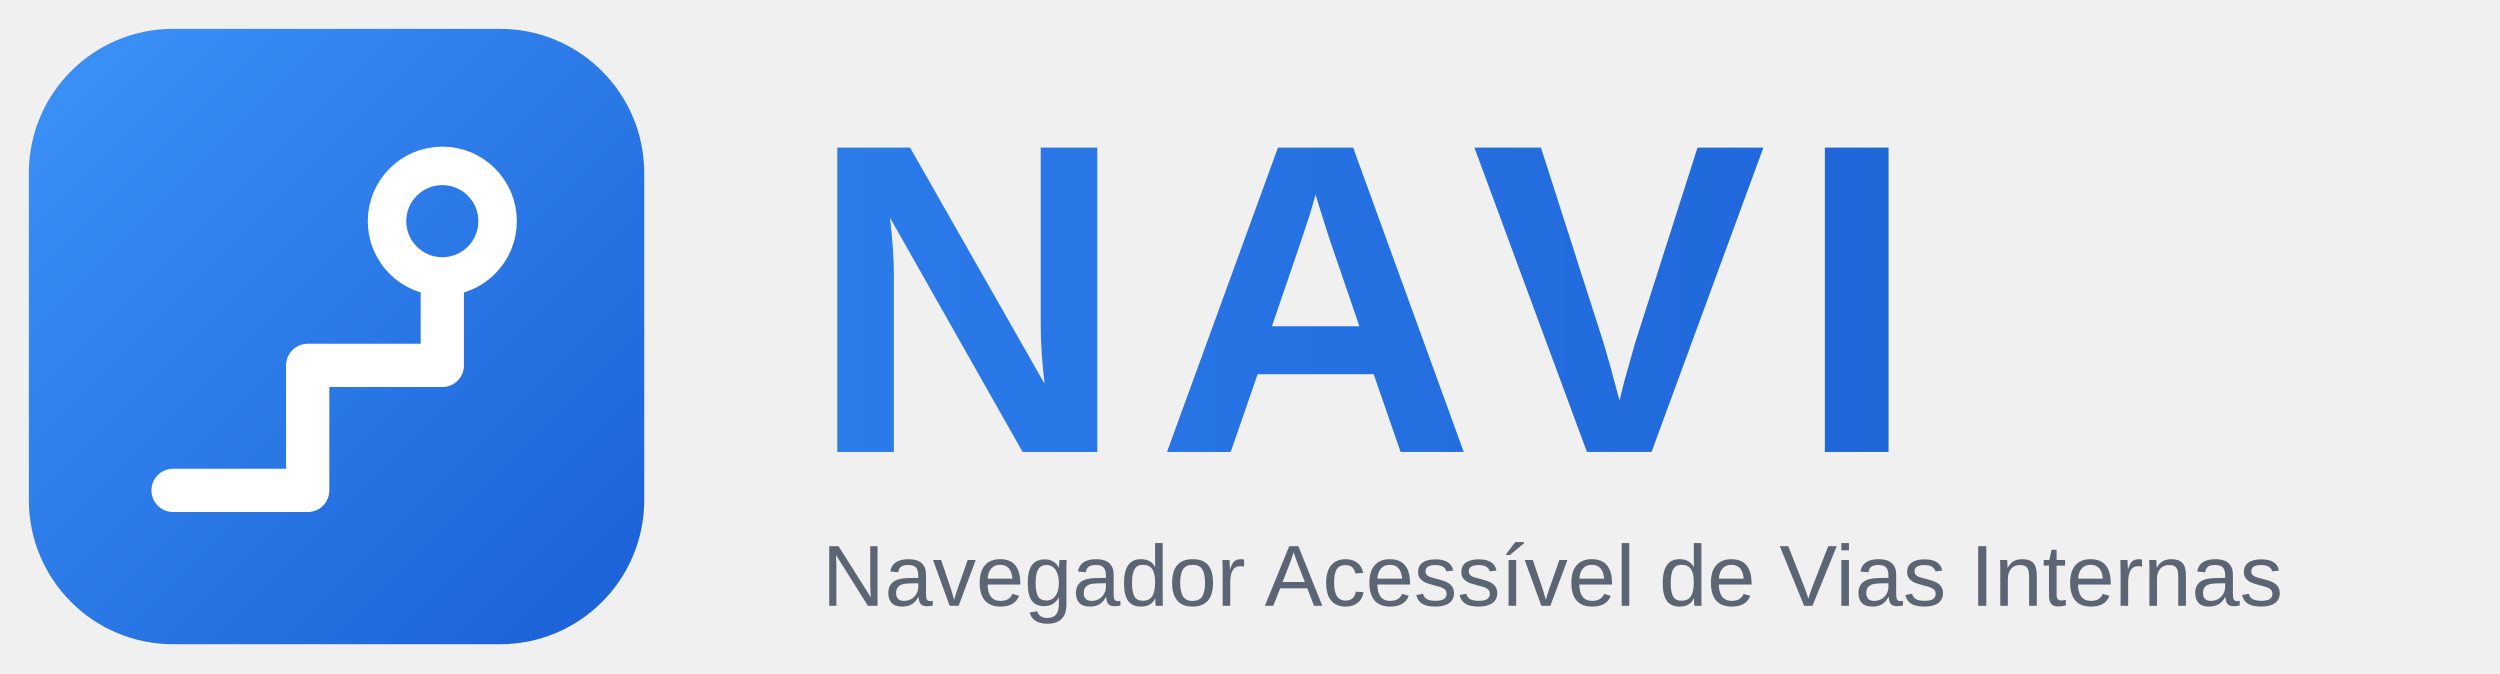
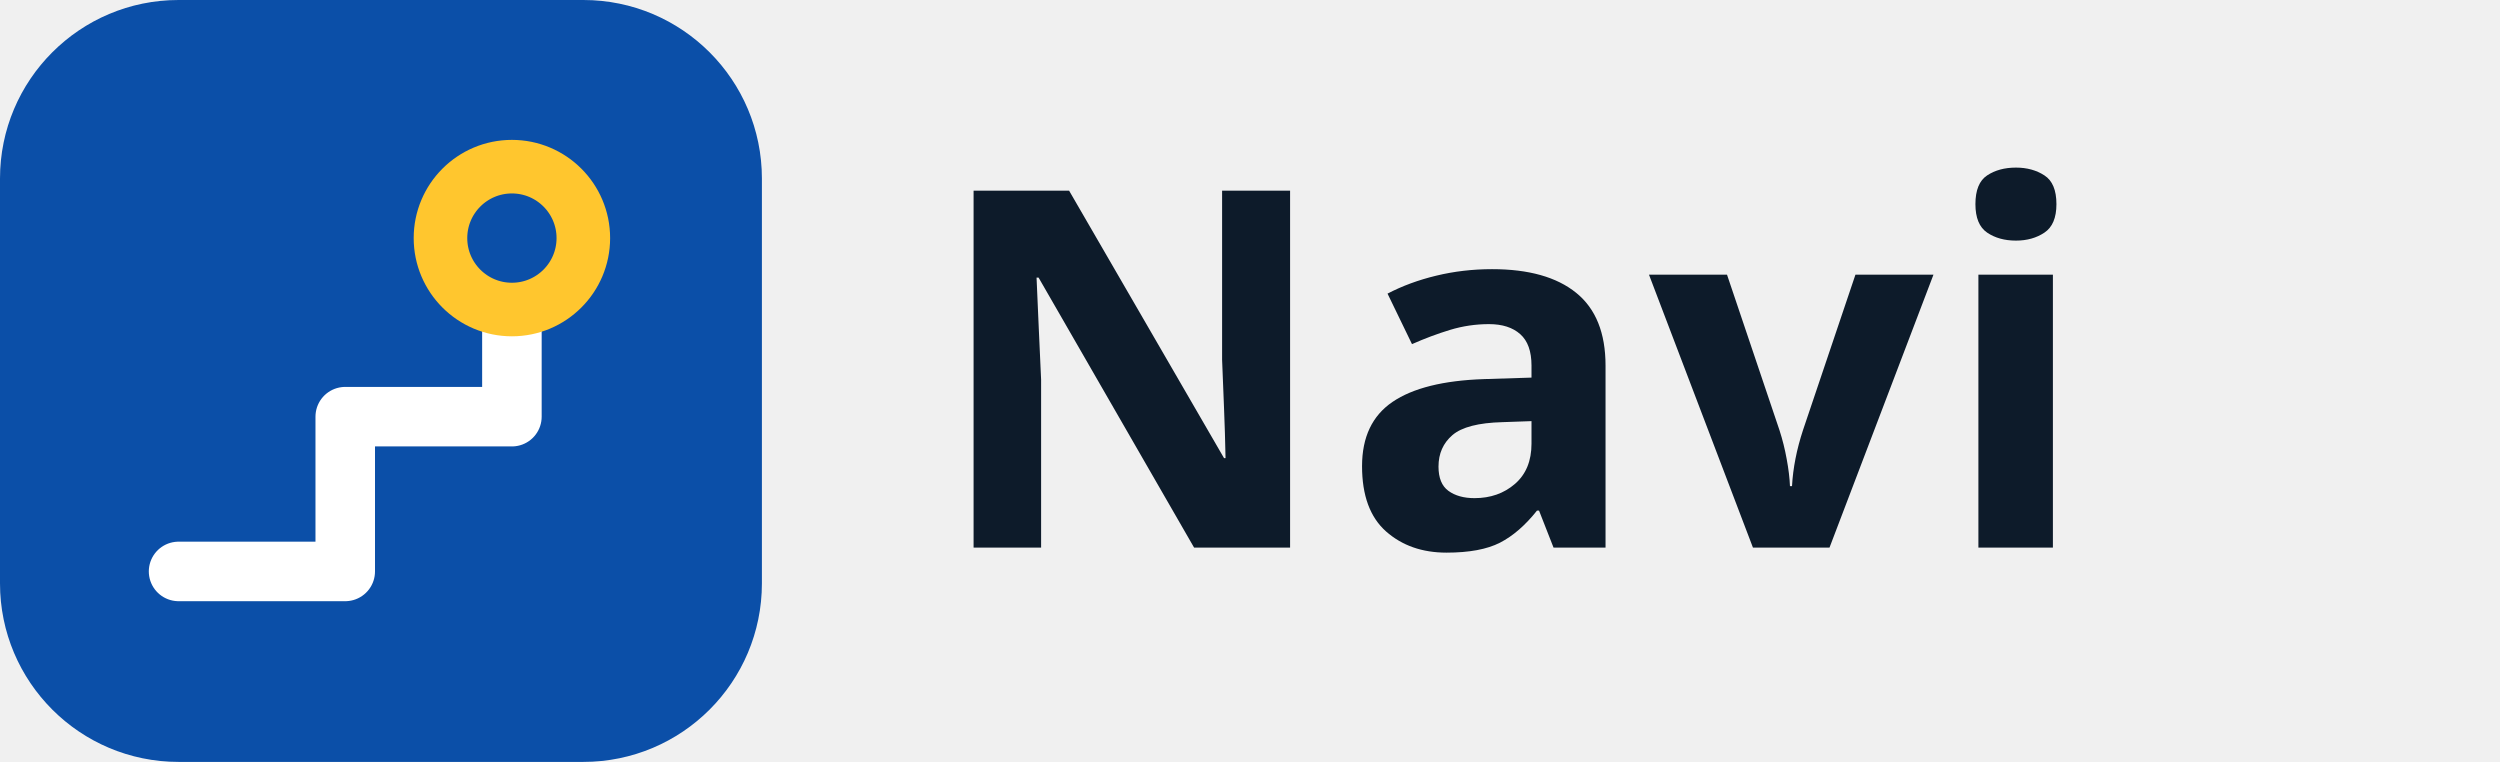
- <svg xmlns="http://www.w3.org/2000/svg" viewBox="0 0 520 140" role="img" aria-label="Navi, Navegador Acessível de Vias Internas">
-   <defs>
-     <linearGradient id="g" x1="0" y1="0" x2="1" y2="1">
-       <stop offset="0" stop-color="#3D93F8" />
-       <stop offset="1" stop-color="#1A5FD6" />
-     </linearGradient>
-     <linearGradient id="t" x1="0" y1="0" x2="1" y2="0">
-       <stop offset="0" stop-color="#2C7BEA" />
-       <stop offset="1" stop-color="#1F66D9" />
-     </linearGradient>
-   </defs>
-   <g transform="translate(6 6)">
-     <rect width="128" height="128" rx="30" fill="url(#g)" />
-     <path d="M30 96H58V70H86V54" fill="none" stroke="#fff" stroke-width="9" stroke-linecap="round" stroke-linejoin="round" />
-     <circle cx="86" cy="40" r="11.5" fill="none" stroke="#fff" stroke-width="8" />
-   </g>
-   <text x="168" y="94" font-family="'Plus Jakarta Sans','DM Sans','Segoe UI',Arial,sans-serif" font-size="92" font-weight="600" letter-spacing="6" fill="url(#t)">NAVI</text>
-   <text x="171" y="126" font-family="'DM Sans','Segoe UI',Arial,sans-serif" font-size="18" font-weight="500" fill="#5B6573">Navegador Acessível de Vias Internas</text>
+ <svg xmlns="http://www.w3.org/2000/svg" viewBox="0 0 420 128" role="img" aria-label="Navi, Navegador Acessível de Vias Internas">
+   <rect width="128" height="128" rx="30" fill="#0B4FA8" />
+   <path d="M30 96H58V70H86V54" fill="none" stroke="#FFFFFF" stroke-width="10" stroke-linecap="round" stroke-linejoin="round" />
+   <circle cx="86" cy="40" r="12" fill="none" stroke="#FFC62E" stroke-width="9" />
+   <text x="156" y="92" font-family="'Atkinson Hyperlegible Next', 'Atkinson Hyperlegible', system-ui, sans-serif" font-size="84" font-weight="800" fill="#0D1B2A" letter-spacing="1">Navi</text>
</svg>
